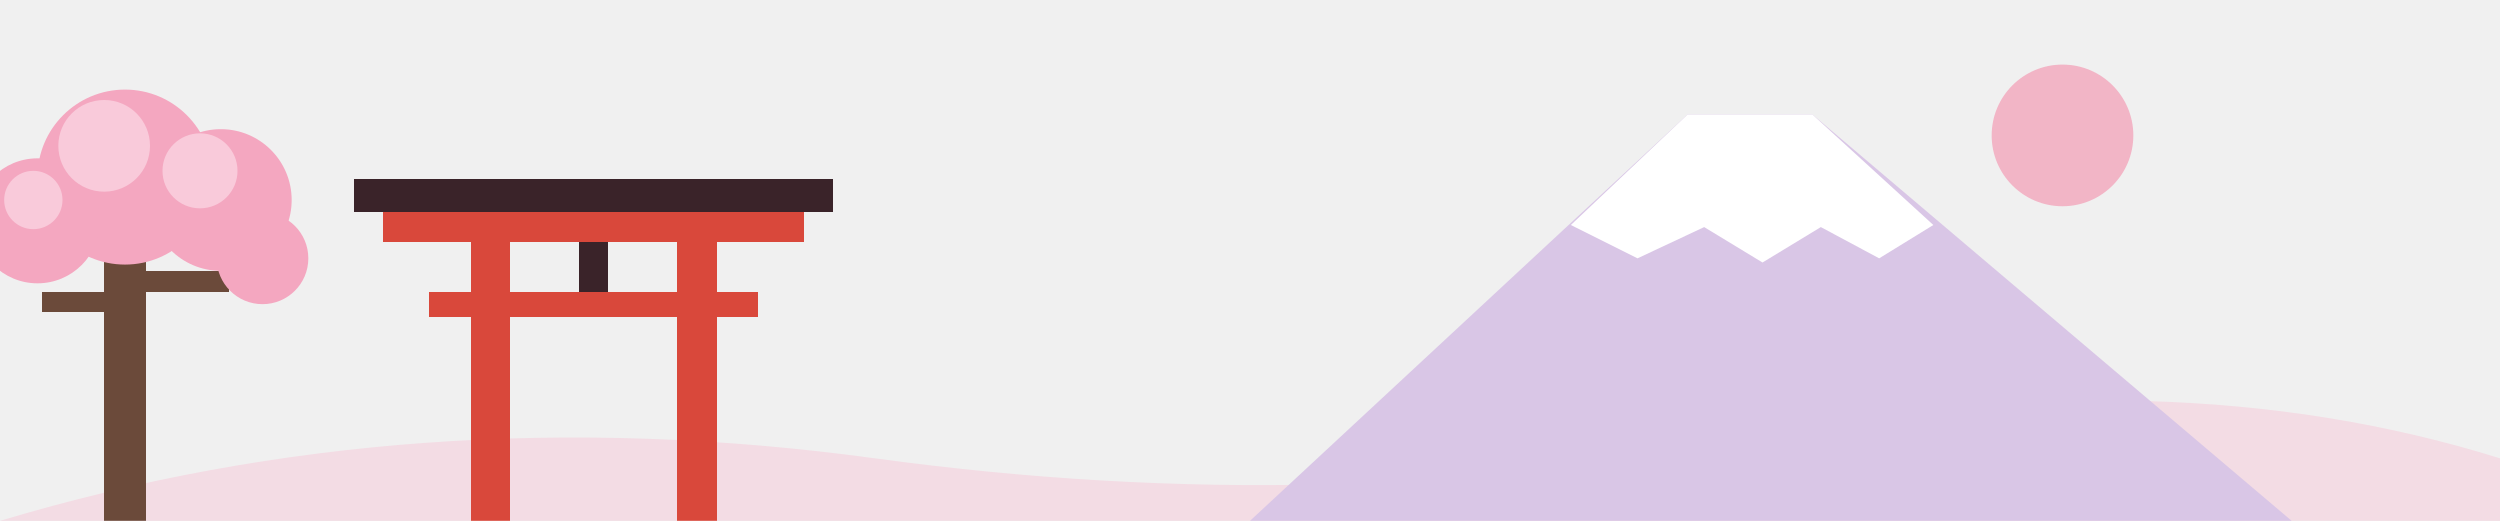
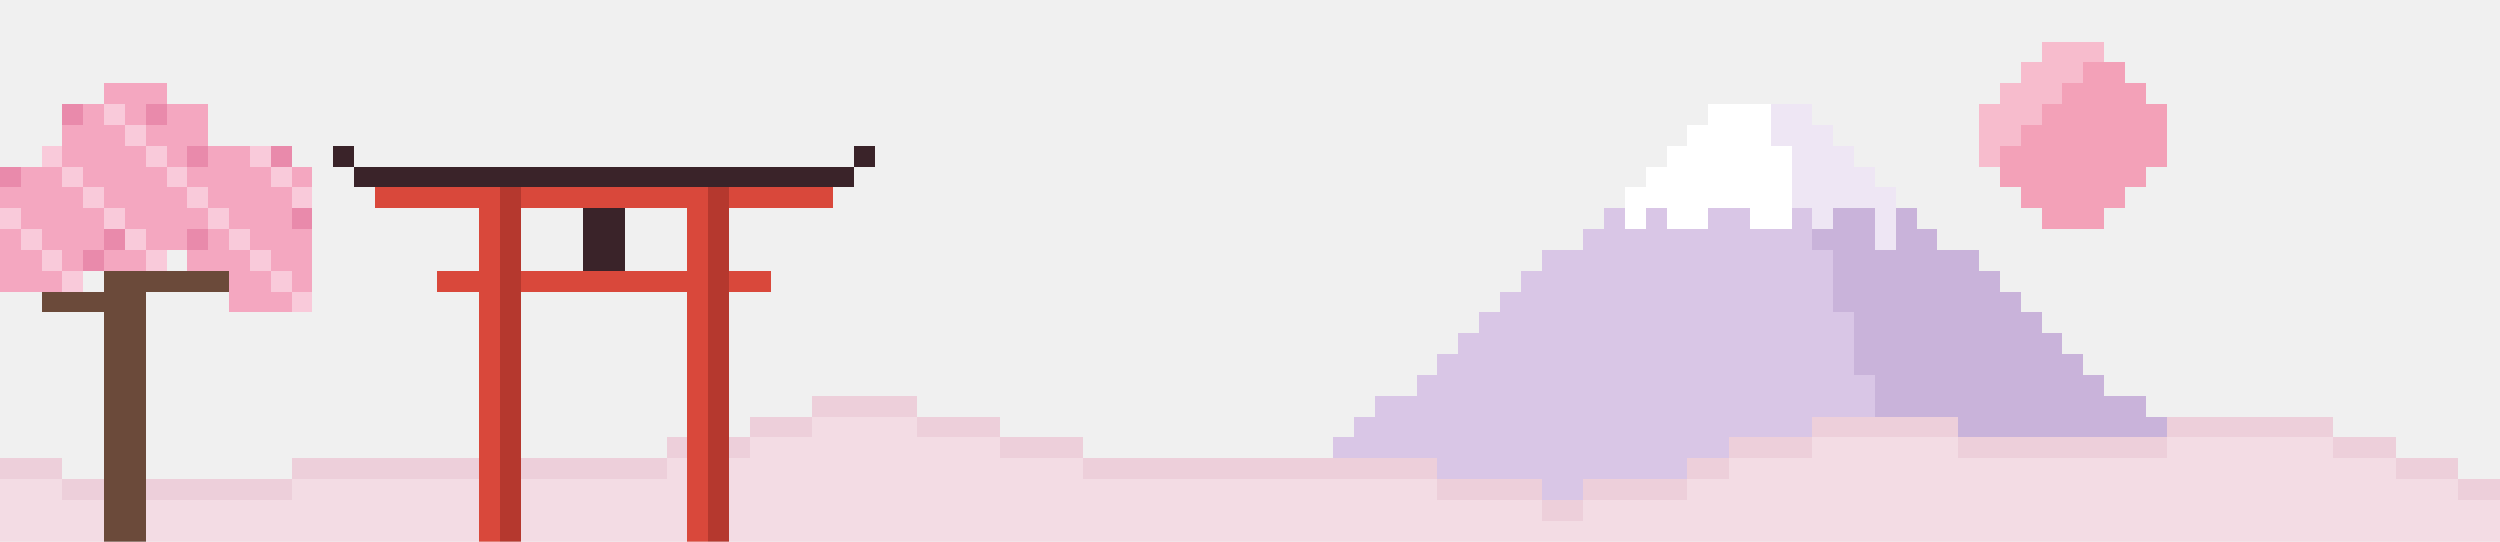
- <svg xmlns="http://www.w3.org/2000/svg" viewBox="0 0 120 25" preserveAspectRatio="xMidYMax slice">
-   <circle cx="99" cy="6.5" r="3.4" fill="#F3A1B8" opacity=".75" />
-   <path d="M0 25 Q20 19 42 22 T84 21 T120 22 V25 Z" fill="#F3DCE4" />
-   <polygon points="60,25 81,5.5 87,5.5 110,25" fill="#D9C6E6" />
-   <polygon points="75.4,10.8 81,5.5 87,5.5 92.8,10.8 90.2,12.4 87.4,10.9 84.6,12.6 81.8,10.9 78.6,12.4" fill="#FFFFFF" />
-   <g shape-rendering="crispEdges">
-     <rect x="17" y="8.6" width="23" height="1.6" fill="#3A2329" />
-     <rect x="18.4" y="10.2" width="20.2" height="1.4" fill="#D9483B" />
-     <rect x="20.6" y="14" width="15.8" height="1.2" fill="#D9483B" />
-     <rect x="22.6" y="10.2" width="1.9" height="14.8" fill="#D9483B" />
-     <rect x="32.5" y="10.2" width="1.9" height="14.8" fill="#D9483B" />
-     <rect x="27.8" y="11.6" width="1.4" height="2.4" fill="#3A2329" />
-     <rect x="5" y="11" width="2" height="14" fill="#6B4A3A" />
-     <rect x="7" y="13" width="4" height="1" fill="#6B4A3A" />
-     <rect x="2" y="14" width="3" height="1" fill="#6B4A3A" />
-   </g>
-   <g fill="#F4A7C0">
-     <circle cx="6" cy="8.5" r="4.2" />
-     <circle cx="10.6" cy="9.6" r="3.4" />
-     <circle cx="1.8" cy="10.6" r="3" />
-     <circle cx="12.6" cy="12.4" r="2.2" />
-   </g>
-   <g fill="#F9CADA">
-     <circle cx="5" cy="7" r="2.2" />
-     <circle cx="9.6" cy="8.2" r="1.8" />
-     <circle cx="1.6" cy="9.6" r="1.4" />
-   </g>
+ <svg xmlns="http://www.w3.org/2000/svg" viewBox="0 0 120 26" preserveAspectRatio="xMidYMax slice" shape-rendering="crispEdges">
+   <rect x="98" y="2" width="3" height="1" fill="#F7BCCD" />
+   <rect x="97" y="3" width="3" height="1" fill="#F7BCCD" />
+   <rect x="100" y="3" width="2" height="1" fill="#F3A1B8" />
+   <rect x="5" y="4" width="3" height="1" fill="#F4A7C0" />
+   <rect x="96" y="4" width="3" height="1" fill="#F7BCCD" />
+   <rect x="99" y="4" width="4" height="1" fill="#F3A1B8" />
+   <rect x="3" y="5" width="1" height="1" fill="#E98AAB" />
+   <rect x="4" y="5" width="1" height="1" fill="#F4A7C0" />
+   <rect x="5" y="5" width="1" height="1" fill="#F9CADA" />
+   <rect x="6" y="5" width="1" height="1" fill="#F4A7C0" />
+   <rect x="7" y="5" width="1" height="1" fill="#E98AAB" />
+   <rect x="8" y="5" width="2" height="1" fill="#F4A7C0" />
+   <rect x="82" y="5" width="3" height="1" fill="#FFFFFF" />
+   <rect x="85" y="5" width="2" height="1" fill="#EEE6F4" />
+   <rect x="95" y="5" width="3" height="1" fill="#F7BCCD" />
+   <rect x="98" y="5" width="6" height="1" fill="#F3A1B8" />
+   <rect x="3" y="6" width="3" height="1" fill="#F4A7C0" />
+   <rect x="6" y="6" width="1" height="1" fill="#F9CADA" />
+   <rect x="7" y="6" width="3" height="1" fill="#F4A7C0" />
+   <rect x="81" y="6" width="4" height="1" fill="#FFFFFF" />
+   <rect x="85" y="6" width="3" height="1" fill="#EEE6F4" />
+   <rect x="95" y="6" width="2" height="1" fill="#F7BCCD" />
+   <rect x="97" y="6" width="7" height="1" fill="#F3A1B8" />
+   <rect x="2" y="7" width="1" height="1" fill="#F9CADA" />
+   <rect x="3" y="7" width="4" height="1" fill="#F4A7C0" />
+   <rect x="7" y="7" width="1" height="1" fill="#F9CADA" />
+   <rect x="8" y="7" width="1" height="1" fill="#F4A7C0" />
+   <rect x="9" y="7" width="1" height="1" fill="#E98AAB" />
+   <rect x="10" y="7" width="2" height="1" fill="#F4A7C0" />
+   <rect x="12" y="7" width="1" height="1" fill="#F9CADA" />
+   <rect x="13" y="7" width="1" height="1" fill="#E98AAB" />
+   <rect x="16" y="7" width="1" height="1" fill="#3A2329" />
+   <rect x="41" y="7" width="1" height="1" fill="#3A2329" />
+   <rect x="80" y="7" width="6" height="1" fill="#FFFFFF" />
+   <rect x="86" y="7" width="3" height="1" fill="#EEE6F4" />
+   <rect x="95" y="7" width="1" height="1" fill="#F7BCCD" />
+   <rect x="96" y="7" width="8" height="1" fill="#F3A1B8" />
+   <rect x="0" y="8" width="1" height="1" fill="#E98AAB" />
+   <rect x="1" y="8" width="2" height="1" fill="#F4A7C0" />
+   <rect x="3" y="8" width="1" height="1" fill="#F9CADA" />
+   <rect x="4" y="8" width="4" height="1" fill="#F4A7C0" />
+   <rect x="8" y="8" width="1" height="1" fill="#F9CADA" />
+   <rect x="9" y="8" width="4" height="1" fill="#F4A7C0" />
+   <rect x="13" y="8" width="1" height="1" fill="#F9CADA" />
+   <rect x="14" y="8" width="1" height="1" fill="#F4A7C0" />
+   <rect x="17" y="8" width="24" height="1" fill="#3A2329" />
+   <rect x="79" y="8" width="7" height="1" fill="#FFFFFF" />
+   <rect x="86" y="8" width="4" height="1" fill="#EEE6F4" />
+   <rect x="96" y="8" width="7" height="1" fill="#F3A1B8" />
+   <rect x="0" y="9" width="4" height="1" fill="#F4A7C0" />
+   <rect x="4" y="9" width="1" height="1" fill="#F9CADA" />
+   <rect x="5" y="9" width="4" height="1" fill="#F4A7C0" />
+   <rect x="9" y="9" width="1" height="1" fill="#F9CADA" />
+   <rect x="10" y="9" width="4" height="1" fill="#F4A7C0" />
+   <rect x="14" y="9" width="1" height="1" fill="#F9CADA" />
+   <rect x="18" y="9" width="6" height="1" fill="#D9483B" />
+   <rect x="24" y="9" width="1" height="1" fill="#B5382E" />
+   <rect x="25" y="9" width="9" height="1" fill="#D9483B" />
+   <rect x="34" y="9" width="1" height="1" fill="#B5382E" />
+   <rect x="35" y="9" width="5" height="1" fill="#D9483B" />
+   <rect x="78" y="9" width="8" height="1" fill="#FFFFFF" />
+   <rect x="86" y="9" width="5" height="1" fill="#EEE6F4" />
+   <rect x="97" y="9" width="5" height="1" fill="#F3A1B8" />
+   <rect x="0" y="10" width="1" height="1" fill="#F9CADA" />
+   <rect x="1" y="10" width="4" height="1" fill="#F4A7C0" />
+   <rect x="5" y="10" width="1" height="1" fill="#F9CADA" />
+   <rect x="6" y="10" width="4" height="1" fill="#F4A7C0" />
+   <rect x="10" y="10" width="1" height="1" fill="#F9CADA" />
+   <rect x="11" y="10" width="3" height="1" fill="#F4A7C0" />
+   <rect x="14" y="10" width="1" height="1" fill="#E98AAB" />
+   <rect x="23" y="10" width="1" height="1" fill="#D9483B" />
+   <rect x="24" y="10" width="1" height="1" fill="#B5382E" />
+   <rect x="28" y="10" width="2" height="1" fill="#3A2329" />
+   <rect x="33" y="10" width="1" height="1" fill="#D9483B" />
+   <rect x="34" y="10" width="1" height="1" fill="#B5382E" />
+   <rect x="77" y="10" width="1" height="1" fill="#D9C6E6" />
+   <rect x="78" y="10" width="1" height="1" fill="#FFFFFF" />
+   <rect x="79" y="10" width="1" height="1" fill="#D9C6E6" />
+   <rect x="80" y="10" width="2" height="1" fill="#FFFFFF" />
+   <rect x="82" y="10" width="2" height="1" fill="#D9C6E6" />
+   <rect x="84" y="10" width="2" height="1" fill="#FFFFFF" />
+   <rect x="86" y="10" width="1" height="1" fill="#D9C6E6" />
+   <rect x="87" y="10" width="1" height="1" fill="#EEE6F4" />
+   <rect x="88" y="10" width="2" height="1" fill="#C9B3DA" />
+   <rect x="90" y="10" width="1" height="1" fill="#EEE6F4" />
+   <rect x="91" y="10" width="1" height="1" fill="#C9B3DA" />
+   <rect x="98" y="10" width="3" height="1" fill="#F3A1B8" />
+   <rect x="0" y="11" width="1" height="1" fill="#F4A7C0" />
+   <rect x="1" y="11" width="1" height="1" fill="#F9CADA" />
+   <rect x="2" y="11" width="3" height="1" fill="#F4A7C0" />
+   <rect x="5" y="11" width="1" height="1" fill="#E98AAB" />
+   <rect x="6" y="11" width="1" height="1" fill="#F9CADA" />
+   <rect x="7" y="11" width="2" height="1" fill="#F4A7C0" />
+   <rect x="9" y="11" width="1" height="1" fill="#E98AAB" />
+   <rect x="10" y="11" width="1" height="1" fill="#F4A7C0" />
+   <rect x="11" y="11" width="1" height="1" fill="#F9CADA" />
+   <rect x="12" y="11" width="3" height="1" fill="#F4A7C0" />
+   <rect x="23" y="11" width="1" height="1" fill="#D9483B" />
+   <rect x="24" y="11" width="1" height="1" fill="#B5382E" />
+   <rect x="28" y="11" width="2" height="1" fill="#3A2329" />
+   <rect x="33" y="11" width="1" height="1" fill="#D9483B" />
+   <rect x="34" y="11" width="1" height="1" fill="#B5382E" />
+   <rect x="76" y="11" width="11" height="1" fill="#D9C6E6" />
+   <rect x="87" y="11" width="3" height="1" fill="#C9B3DA" />
+   <rect x="90" y="11" width="1" height="1" fill="#EEE6F4" />
+   <rect x="91" y="11" width="2" height="1" fill="#C9B3DA" />
+   <rect x="0" y="12" width="2" height="1" fill="#F4A7C0" />
+   <rect x="2" y="12" width="1" height="1" fill="#F9CADA" />
+   <rect x="3" y="12" width="1" height="1" fill="#F4A7C0" />
+   <rect x="4" y="12" width="1" height="1" fill="#E98AAB" />
+   <rect x="5" y="12" width="2" height="1" fill="#F4A7C0" />
+   <rect x="7" y="12" width="1" height="1" fill="#F9CADA" />
+   <rect x="9" y="12" width="3" height="1" fill="#F4A7C0" />
+   <rect x="12" y="12" width="1" height="1" fill="#F9CADA" />
+   <rect x="13" y="12" width="2" height="1" fill="#F4A7C0" />
+   <rect x="23" y="12" width="1" height="1" fill="#D9483B" />
+   <rect x="24" y="12" width="1" height="1" fill="#B5382E" />
+   <rect x="28" y="12" width="2" height="1" fill="#3A2329" />
+   <rect x="33" y="12" width="1" height="1" fill="#D9483B" />
+   <rect x="34" y="12" width="1" height="1" fill="#B5382E" />
+   <rect x="74" y="12" width="14" height="1" fill="#D9C6E6" />
+   <rect x="88" y="12" width="7" height="1" fill="#C9B3DA" />
+   <rect x="0" y="13" width="3" height="1" fill="#F4A7C0" />
+   <rect x="3" y="13" width="1" height="1" fill="#F9CADA" />
+   <rect x="5" y="13" width="6" height="1" fill="#6B4A3A" />
+   <rect x="11" y="13" width="2" height="1" fill="#F4A7C0" />
+   <rect x="13" y="13" width="1" height="1" fill="#F9CADA" />
+   <rect x="14" y="13" width="1" height="1" fill="#F4A7C0" />
+   <rect x="21" y="13" width="3" height="1" fill="#D9483B" />
+   <rect x="24" y="13" width="1" height="1" fill="#B5382E" />
+   <rect x="25" y="13" width="9" height="1" fill="#D9483B" />
+   <rect x="34" y="13" width="1" height="1" fill="#B5382E" />
+   <rect x="35" y="13" width="2" height="1" fill="#D9483B" />
+   <rect x="73" y="13" width="15" height="1" fill="#D9C6E6" />
+   <rect x="88" y="13" width="8" height="1" fill="#C9B3DA" />
+   <rect x="2" y="14" width="5" height="1" fill="#6B4A3A" />
+   <rect x="11" y="14" width="3" height="1" fill="#F4A7C0" />
+   <rect x="14" y="14" width="1" height="1" fill="#F9CADA" />
+   <rect x="23" y="14" width="1" height="1" fill="#D9483B" />
+   <rect x="24" y="14" width="1" height="1" fill="#B5382E" />
+   <rect x="33" y="14" width="1" height="1" fill="#D9483B" />
+   <rect x="34" y="14" width="1" height="1" fill="#B5382E" />
+   <rect x="72" y="14" width="16" height="1" fill="#D9C6E6" />
+   <rect x="88" y="14" width="9" height="1" fill="#C9B3DA" />
+   <rect x="5" y="15" width="2" height="1" fill="#6B4A3A" />
+   <rect x="23" y="15" width="1" height="1" fill="#D9483B" />
+   <rect x="24" y="15" width="1" height="1" fill="#B5382E" />
+   <rect x="33" y="15" width="1" height="1" fill="#D9483B" />
+   <rect x="34" y="15" width="1" height="1" fill="#B5382E" />
+   <rect x="71" y="15" width="18" height="1" fill="#D9C6E6" />
+   <rect x="89" y="15" width="9" height="1" fill="#C9B3DA" />
+   <rect x="5" y="16" width="2" height="1" fill="#6B4A3A" />
+   <rect x="23" y="16" width="1" height="1" fill="#D9483B" />
+   <rect x="24" y="16" width="1" height="1" fill="#B5382E" />
+   <rect x="33" y="16" width="1" height="1" fill="#D9483B" />
+   <rect x="34" y="16" width="1" height="1" fill="#B5382E" />
+   <rect x="70" y="16" width="19" height="1" fill="#D9C6E6" />
+   <rect x="89" y="16" width="10" height="1" fill="#C9B3DA" />
+   <rect x="5" y="17" width="2" height="1" fill="#6B4A3A" />
+   <rect x="23" y="17" width="1" height="1" fill="#D9483B" />
+   <rect x="24" y="17" width="1" height="1" fill="#B5382E" />
+   <rect x="33" y="17" width="1" height="1" fill="#D9483B" />
+   <rect x="34" y="17" width="1" height="1" fill="#B5382E" />
+   <rect x="69" y="17" width="20" height="1" fill="#D9C6E6" />
+   <rect x="89" y="17" width="11" height="1" fill="#C9B3DA" />
+   <rect x="5" y="18" width="2" height="1" fill="#6B4A3A" />
+   <rect x="23" y="18" width="1" height="1" fill="#D9483B" />
+   <rect x="24" y="18" width="1" height="1" fill="#B5382E" />
+   <rect x="33" y="18" width="1" height="1" fill="#D9483B" />
+   <rect x="34" y="18" width="1" height="1" fill="#B5382E" />
+   <rect x="68" y="18" width="22" height="1" fill="#D9C6E6" />
+   <rect x="90" y="18" width="11" height="1" fill="#C9B3DA" />
+   <rect x="5" y="19" width="2" height="1" fill="#6B4A3A" />
+   <rect x="23" y="19" width="1" height="1" fill="#D9483B" />
+   <rect x="24" y="19" width="1" height="1" fill="#B5382E" />
+   <rect x="33" y="19" width="1" height="1" fill="#D9483B" />
+   <rect x="34" y="19" width="1" height="1" fill="#B5382E" />
+   <rect x="39" y="19" width="5" height="1" fill="#EDCFDA" />
+   <rect x="66" y="19" width="24" height="1" fill="#D9C6E6" />
+   <rect x="90" y="19" width="13" height="1" fill="#C9B3DA" />
+   <rect x="5" y="20" width="2" height="1" fill="#6B4A3A" />
+   <rect x="23" y="20" width="1" height="1" fill="#D9483B" />
+   <rect x="24" y="20" width="1" height="1" fill="#B5382E" />
+   <rect x="33" y="20" width="1" height="1" fill="#D9483B" />
+   <rect x="34" y="20" width="1" height="1" fill="#B5382E" />
+   <rect x="36" y="20" width="3" height="1" fill="#EDCFDA" />
+   <rect x="39" y="20" width="5" height="1" fill="#F3DCE4" />
+   <rect x="44" y="20" width="4" height="1" fill="#EDCFDA" />
+   <rect x="65" y="20" width="22" height="1" fill="#D9C6E6" />
+   <rect x="87" y="20" width="7" height="1" fill="#EDCFDA" />
+   <rect x="94" y="20" width="10" height="1" fill="#C9B3DA" />
+   <rect x="104" y="20" width="8" height="1" fill="#EDCFDA" />
+   <rect x="5" y="21" width="2" height="1" fill="#6B4A3A" />
+   <rect x="23" y="21" width="1" height="1" fill="#D9483B" />
+   <rect x="24" y="21" width="1" height="1" fill="#B5382E" />
+   <rect x="32" y="21" width="1" height="1" fill="#EDCFDA" />
+   <rect x="33" y="21" width="1" height="1" fill="#D9483B" />
+   <rect x="34" y="21" width="1" height="1" fill="#B5382E" />
+   <rect x="35" y="21" width="1" height="1" fill="#EDCFDA" />
+   <rect x="36" y="21" width="12" height="1" fill="#F3DCE4" />
+   <rect x="48" y="21" width="4" height="1" fill="#EDCFDA" />
+   <rect x="64" y="21" width="19" height="1" fill="#D9C6E6" />
+   <rect x="83" y="21" width="4" height="1" fill="#EDCFDA" />
+   <rect x="87" y="21" width="7" height="1" fill="#F3DCE4" />
+   <rect x="94" y="21" width="10" height="1" fill="#EDCFDA" />
+   <rect x="104" y="21" width="8" height="1" fill="#F3DCE4" />
+   <rect x="112" y="21" width="3" height="1" fill="#EDCFDA" />
+   <rect x="0" y="22" width="3" height="1" fill="#EDCFDA" />
+   <rect x="5" y="22" width="2" height="1" fill="#6B4A3A" />
+   <rect x="14" y="22" width="9" height="1" fill="#EDCFDA" />
+   <rect x="23" y="22" width="1" height="1" fill="#D9483B" />
+   <rect x="24" y="22" width="1" height="1" fill="#B5382E" />
+   <rect x="25" y="22" width="7" height="1" fill="#EDCFDA" />
+   <rect x="32" y="22" width="1" height="1" fill="#F3DCE4" />
+   <rect x="33" y="22" width="1" height="1" fill="#D9483B" />
+   <rect x="34" y="22" width="1" height="1" fill="#B5382E" />
+   <rect x="35" y="22" width="17" height="1" fill="#F3DCE4" />
+   <rect x="52" y="22" width="17" height="1" fill="#EDCFDA" />
+   <rect x="69" y="22" width="12" height="1" fill="#D9C6E6" />
+   <rect x="81" y="22" width="2" height="1" fill="#EDCFDA" />
+   <rect x="83" y="22" width="32" height="1" fill="#F3DCE4" />
+   <rect x="115" y="22" width="3" height="1" fill="#EDCFDA" />
+   <rect x="0" y="23" width="3" height="1" fill="#F3DCE4" />
+   <rect x="3" y="23" width="2" height="1" fill="#EDCFDA" />
+   <rect x="5" y="23" width="2" height="1" fill="#6B4A3A" />
+   <rect x="7" y="23" width="7" height="1" fill="#EDCFDA" />
+   <rect x="14" y="23" width="9" height="1" fill="#F3DCE4" />
+   <rect x="23" y="23" width="1" height="1" fill="#D9483B" />
+   <rect x="24" y="23" width="1" height="1" fill="#B5382E" />
+   <rect x="25" y="23" width="8" height="1" fill="#F3DCE4" />
+   <rect x="33" y="23" width="1" height="1" fill="#D9483B" />
+   <rect x="34" y="23" width="1" height="1" fill="#B5382E" />
+   <rect x="35" y="23" width="34" height="1" fill="#F3DCE4" />
+   <rect x="69" y="23" width="5" height="1" fill="#EDCFDA" />
+   <rect x="74" y="23" width="2" height="1" fill="#D9C6E6" />
+   <rect x="76" y="23" width="5" height="1" fill="#EDCFDA" />
+   <rect x="81" y="23" width="37" height="1" fill="#F3DCE4" />
+   <rect x="118" y="23" width="2" height="1" fill="#EDCFDA" />
+   <rect x="0" y="24" width="5" height="1" fill="#F3DCE4" />
+   <rect x="5" y="24" width="2" height="1" fill="#6B4A3A" />
+   <rect x="7" y="24" width="16" height="1" fill="#F3DCE4" />
+   <rect x="23" y="24" width="1" height="1" fill="#D9483B" />
+   <rect x="24" y="24" width="1" height="1" fill="#B5382E" />
+   <rect x="25" y="24" width="8" height="1" fill="#F3DCE4" />
+   <rect x="33" y="24" width="1" height="1" fill="#D9483B" />
+   <rect x="34" y="24" width="1" height="1" fill="#B5382E" />
+   <rect x="35" y="24" width="39" height="1" fill="#F3DCE4" />
+   <rect x="74" y="24" width="2" height="1" fill="#EDCFDA" />
+   <rect x="76" y="24" width="44" height="1" fill="#F3DCE4" />
+   <rect x="0" y="25" width="5" height="1" fill="#F3DCE4" />
+   <rect x="5" y="25" width="2" height="1" fill="#6B4A3A" />
+   <rect x="7" y="25" width="16" height="1" fill="#F3DCE4" />
+   <rect x="23" y="25" width="1" height="1" fill="#D9483B" />
+   <rect x="24" y="25" width="1" height="1" fill="#B5382E" />
+   <rect x="25" y="25" width="8" height="1" fill="#F3DCE4" />
+   <rect x="33" y="25" width="1" height="1" fill="#D9483B" />
+   <rect x="34" y="25" width="1" height="1" fill="#B5382E" />
+   <rect x="35" y="25" width="85" height="1" fill="#F3DCE4" />
</svg>
